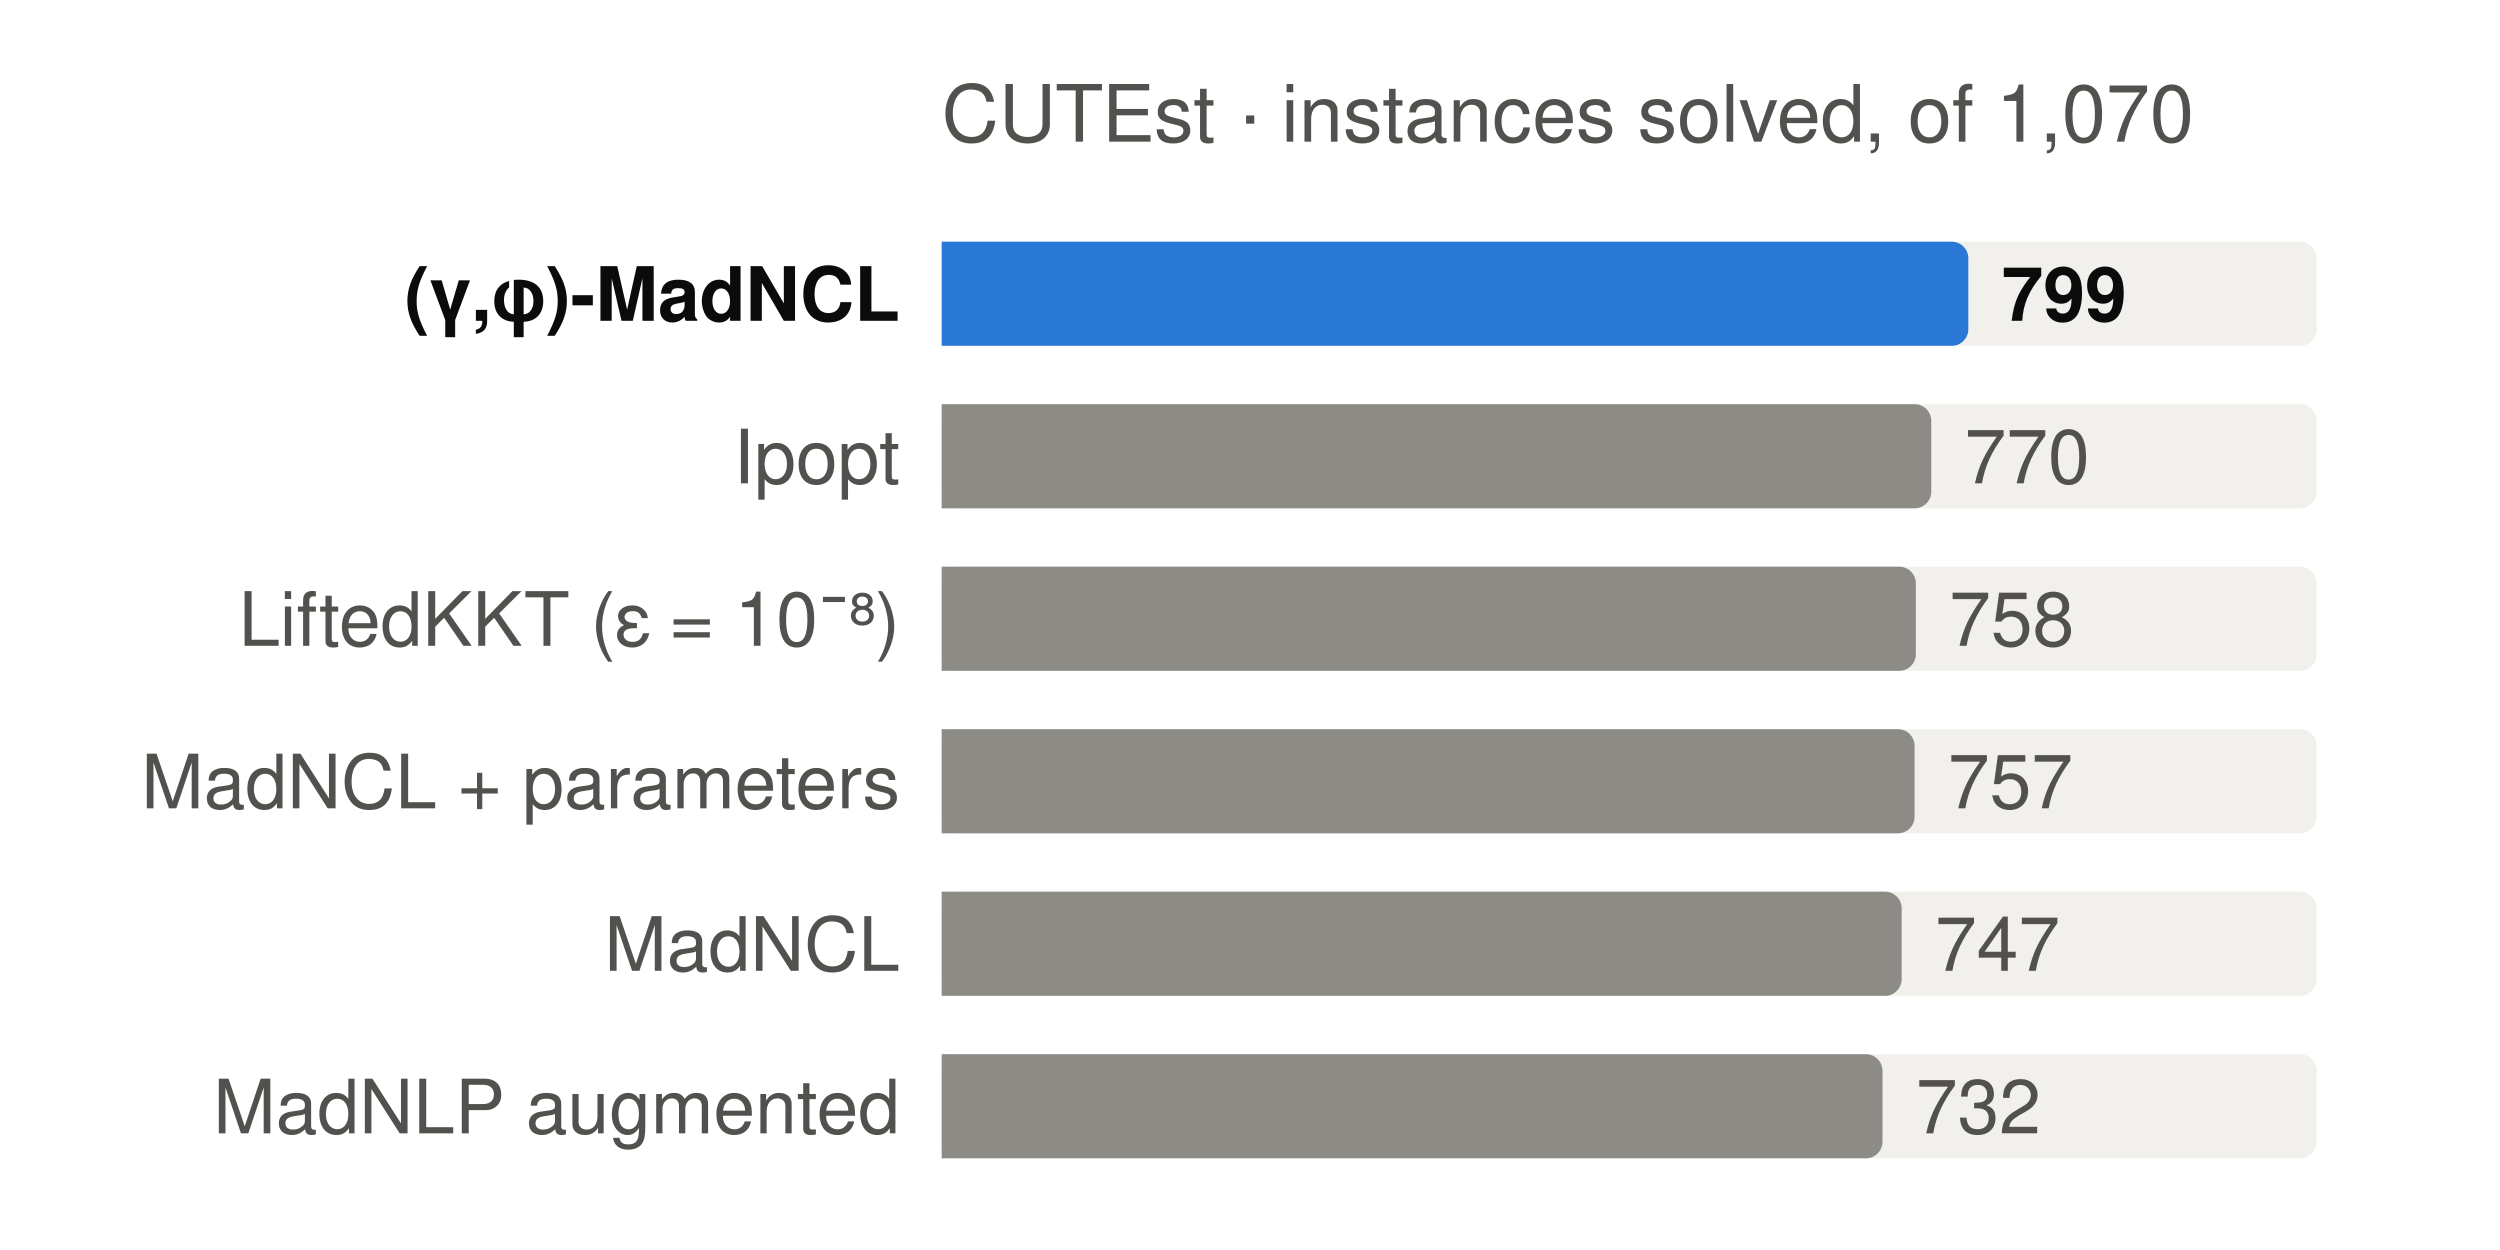
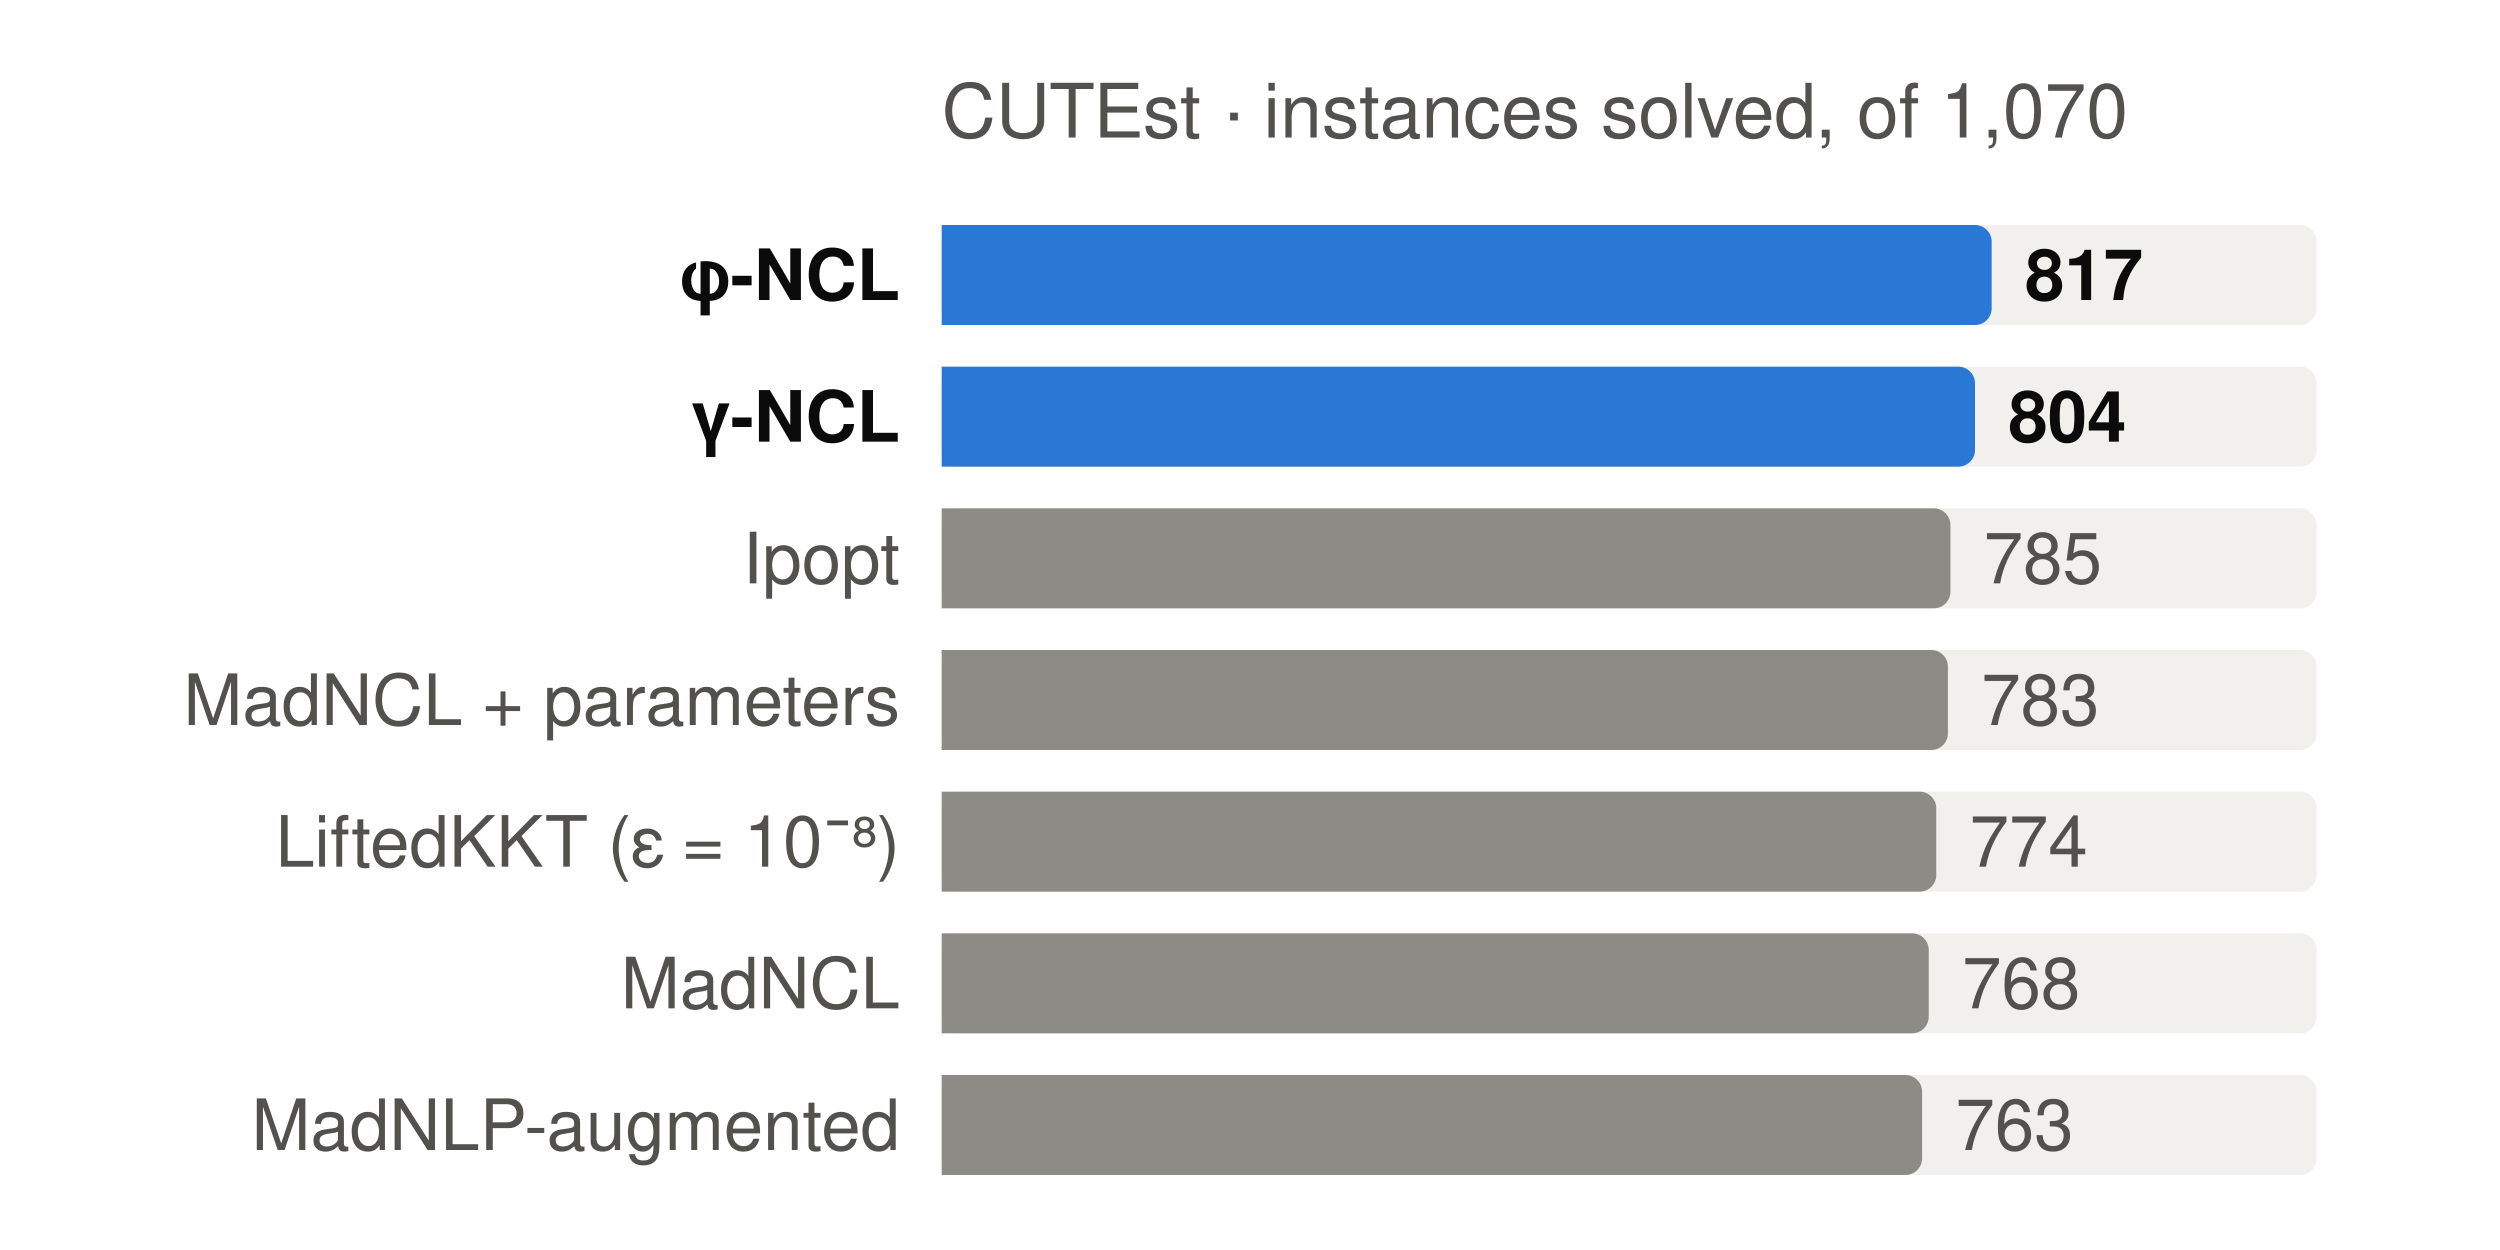
- <svg xmlns="http://www.w3.org/2000/svg" viewBox="0 0 600 300" width="600" height="300" role="img" aria-label="CUTEst, 1,070 instances: instances solved by configuration. (γ,φ)-MadNCL 799; Ipopt 770; LiftedKKT (ε = 10⁻⁸) 758; MadNCL + parameters 757; MadNCL 747; MadNLP augmented 732.">
+ <svg xmlns="http://www.w3.org/2000/svg" viewBox="0 0 600 300" width="600" height="300" role="img" aria-label="CUTEst, 1,070 instances: instances solved by configuration. φ-NCL 817; γ-NCL 804; Ipopt 785; MadNCL + parameters 783; LiftedKKT (ε = 10⁻⁸) 774; MadNCL 768; MadNLP-augmented 763.">
  <rect width="600" height="300" fill="#ffffff" />
  <g font-family="-apple-system, 'Segoe UI', Helvetica, Arial, sans-serif">
-     <text x="226" y="34" font-size="19" fill="#52514e">CUTEst · instances solved, of 1,070</text>
-     <rect x="226" y="58" width="330" height="25" rx="4" fill="#f1f0ec" />
-     <path d="M226,58 h242.4 a4,4 0 0 1 4,4 v17 a4,4 0 0 1 -4,4 h-242.4 z" fill="#2a78d6" />
-     <text x="216" y="77.0" font-size="18" text-anchor="end" fill="#0b0b0b" font-weight="700">(γ,φ)-MadNCL</text>
-     <text x="480.4" y="77.0" font-size="18" fill="#0b0b0b" font-weight="700">799</text>
-     <rect x="226" y="97" width="330" height="25" rx="4" fill="#f1f0ec" />
-     <path d="M226,97 h233.5 a4,4 0 0 1 4,4 v17 a4,4 0 0 1 -4,4 h-233.5 z" fill="#8d8b85" />
-     <text x="216" y="116.0" font-size="18" text-anchor="end" fill="#52514e">Ipopt</text>
-     <text x="471.5" y="116.0" font-size="18" fill="#52514e">770</text>
-     <rect x="226" y="136" width="330" height="25" rx="4" fill="#f1f0ec" />
-     <path d="M226,136 h229.8 a4,4 0 0 1 4,4 v17 a4,4 0 0 1 -4,4 h-229.8 z" fill="#8d8b85" />
-     <text x="216" y="155.0" font-size="18" text-anchor="end" fill="#52514e">LiftedKKT (ε = 10⁻⁸)</text>
-     <text x="467.8" y="155.0" font-size="18" fill="#52514e">758</text>
-     <rect x="226" y="175" width="330" height="25" rx="4" fill="#f1f0ec" />
-     <path d="M226,175 h229.5 a4,4 0 0 1 4,4 v17 a4,4 0 0 1 -4,4 h-229.5 z" fill="#8d8b85" />
-     <text x="216" y="194.0" font-size="18" text-anchor="end" fill="#52514e">MadNCL + parameters</text>
-     <text x="467.5" y="194.0" font-size="18" fill="#52514e">757</text>
-     <rect x="226" y="214" width="330" height="25" rx="4" fill="#f1f0ec" />
-     <path d="M226,214 h226.4 a4,4 0 0 1 4,4 v17 a4,4 0 0 1 -4,4 h-226.4 z" fill="#8d8b85" />
-     <text x="216" y="233.0" font-size="18" text-anchor="end" fill="#52514e">MadNCL</text>
-     <text x="464.4" y="233.0" font-size="18" fill="#52514e">747</text>
-     <rect x="226" y="253" width="330" height="25" rx="4" fill="#f1f0ec" />
-     <path d="M226,253 h221.8 a4,4 0 0 1 4,4 v17 a4,4 0 0 1 -4,4 h-221.8 z" fill="#8d8b85" />
-     <text x="216" y="272.0" font-size="18" text-anchor="end" fill="#52514e">MadNLP augmented</text>
-     <text x="459.8" y="272.0" font-size="18" fill="#52514e">732</text>
+     <text x="226" y="33" font-size="18" fill="#52514e">CUTEst · instances solved, of 1,070</text>
+     <rect x="226" y="54" width="330" height="24" rx="4" fill="#f1f0ec" />
+     <path d="M226,54 h248.0 a4,4 0 0 1 4,4 v16 a4,4 0 0 1 -4,4 h-248.0 z" fill="#2a78d6" />
+     <text x="216" y="72.0" font-size="17" text-anchor="end" fill="#0b0b0b" font-weight="700">φ-NCL</text>
+     <text x="486.0" y="72.0" font-size="17" fill="#0b0b0b" font-weight="700">817</text>
+     <rect x="226" y="88" width="330" height="24" rx="4" fill="#f1f0ec" />
+     <path d="M226,88 h244.0 a4,4 0 0 1 4,4 v16 a4,4 0 0 1 -4,4 h-244.0 z" fill="#2a78d6" />
+     <text x="216" y="106.0" font-size="17" text-anchor="end" fill="#0b0b0b" font-weight="700">γ-NCL</text>
+     <text x="482.0" y="106.0" font-size="17" fill="#0b0b0b" font-weight="700">804</text>
+     <rect x="226" y="122" width="330" height="24" rx="4" fill="#f1f0ec" />
+     <path d="M226,122 h238.1 a4,4 0 0 1 4,4 v16 a4,4 0 0 1 -4,4 h-238.1 z" fill="#8d8b85" />
+     <text x="216" y="140.0" font-size="17" text-anchor="end" fill="#52514e">Ipopt</text>
+     <text x="476.1" y="140.0" font-size="17" fill="#52514e">785</text>
+     <rect x="226" y="156" width="330" height="24" rx="4" fill="#f1f0ec" />
+     <path d="M226,156 h237.5 a4,4 0 0 1 4,4 v16 a4,4 0 0 1 -4,4 h-237.5 z" fill="#8d8b85" />
+     <text x="216" y="174.0" font-size="17" text-anchor="end" fill="#52514e">MadNCL + parameters</text>
+     <text x="475.5" y="174.0" font-size="17" fill="#52514e">783</text>
+     <rect x="226" y="190" width="330" height="24" rx="4" fill="#f1f0ec" />
+     <path d="M226,190 h234.7 a4,4 0 0 1 4,4 v16 a4,4 0 0 1 -4,4 h-234.7 z" fill="#8d8b85" />
+     <text x="216" y="208.0" font-size="17" text-anchor="end" fill="#52514e">LiftedKKT (ε = 10⁻⁸)</text>
+     <text x="472.7" y="208.0" font-size="17" fill="#52514e">774</text>
+     <rect x="226" y="224" width="330" height="24" rx="4" fill="#f1f0ec" />
+     <path d="M226,224 h232.9 a4,4 0 0 1 4,4 v16 a4,4 0 0 1 -4,4 h-232.9 z" fill="#8d8b85" />
+     <text x="216" y="242.0" font-size="17" text-anchor="end" fill="#52514e">MadNCL</text>
+     <text x="470.9" y="242.0" font-size="17" fill="#52514e">768</text>
+     <rect x="226" y="258" width="330" height="24" rx="4" fill="#f1f0ec" />
+     <path d="M226,258 h231.3 a4,4 0 0 1 4,4 v16 a4,4 0 0 1 -4,4 h-231.3 z" fill="#8d8b85" />
+     <text x="216" y="276.0" font-size="17" text-anchor="end" fill="#52514e">MadNLP-augmented</text>
+     <text x="469.3" y="276.0" font-size="17" fill="#52514e">763</text>
  </g>
</svg>
